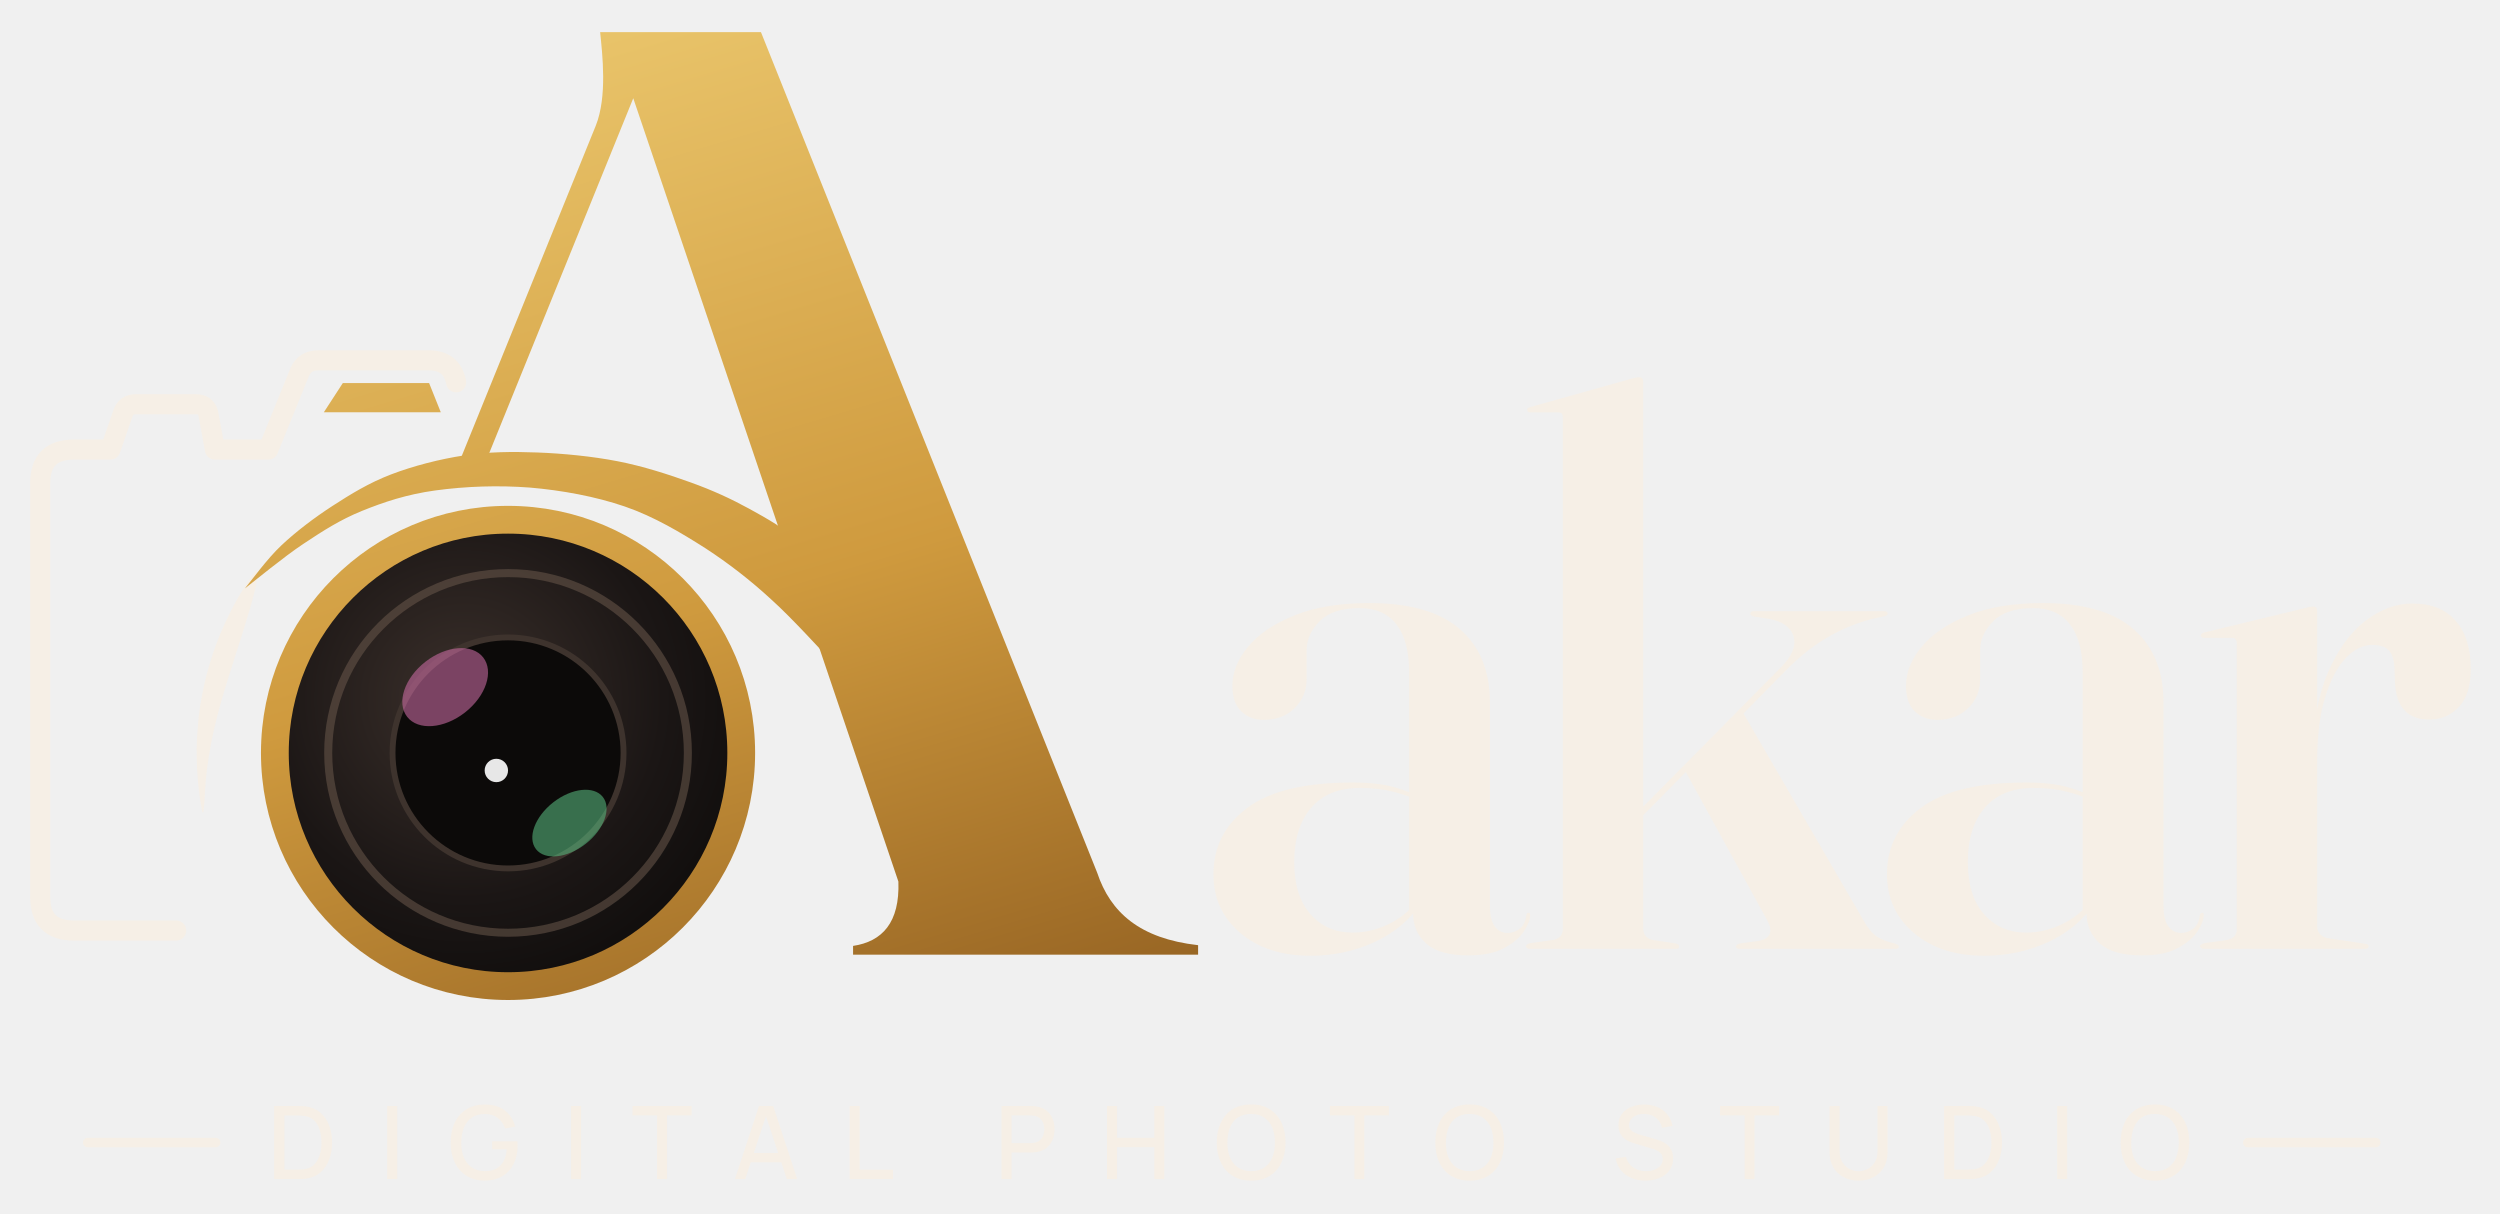
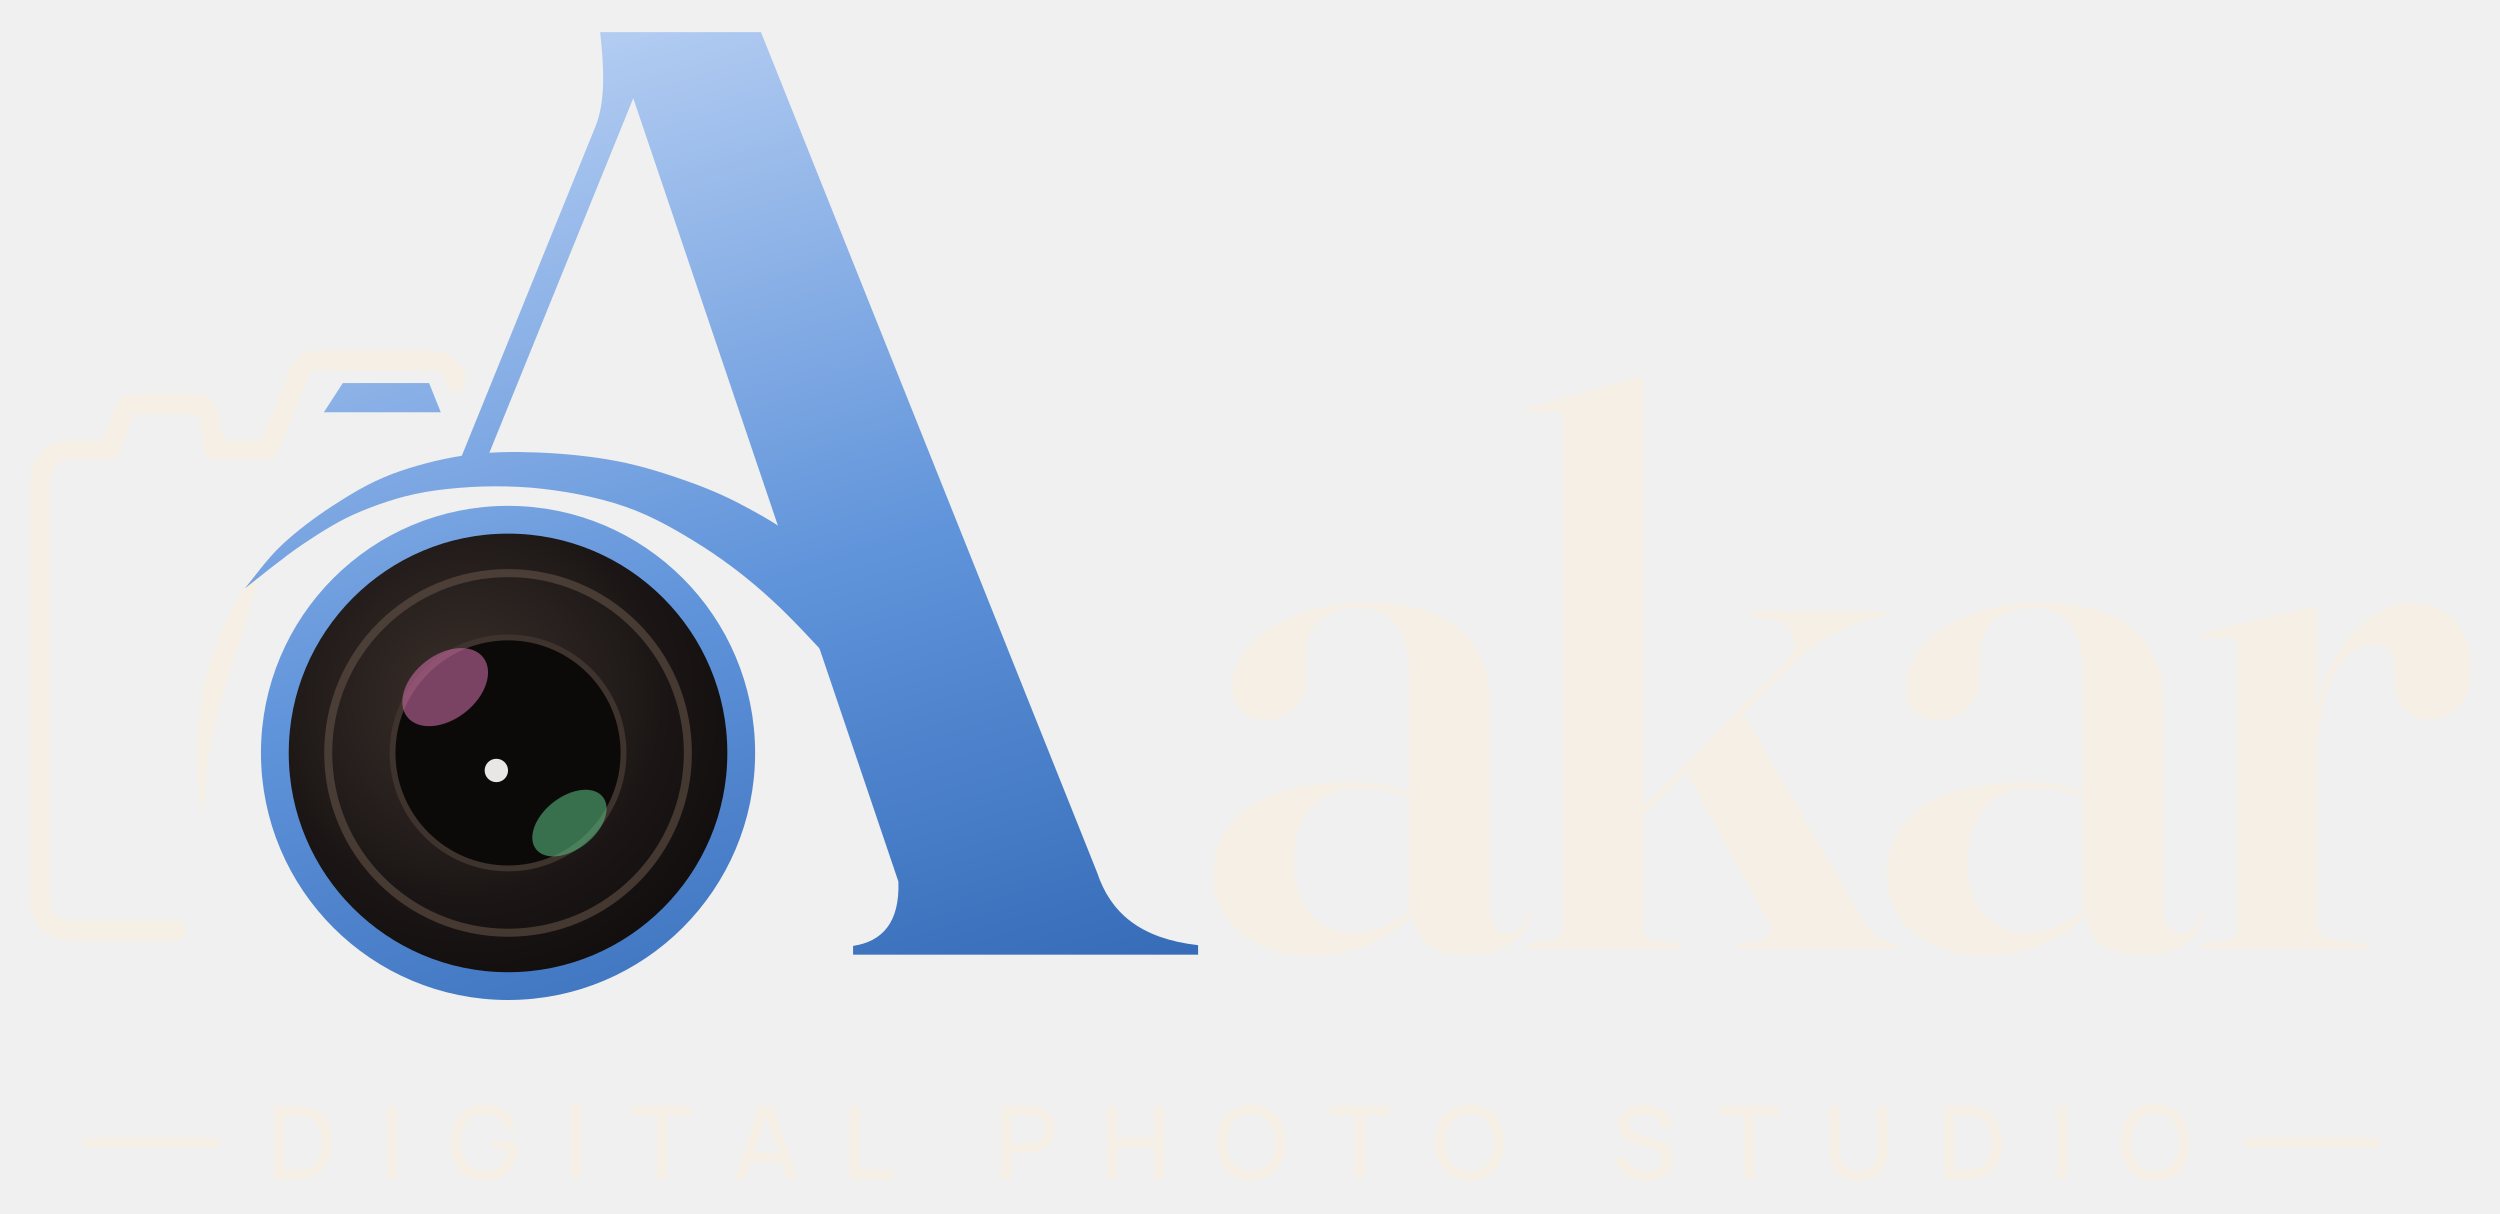
<svg xmlns="http://www.w3.org/2000/svg" width="342" height="166" role="img" viewBox="2.5 11 342 166">
  <defs>
    <radialGradient id="glass" cx=".4" cy=".38" r=".75">
      <stop offset="0" stop-color="#3b302b" />
      <stop offset=".6" stop-color="#1b1615" />
      <stop offset="1" stop-color="#0d0b0a" />
    </radialGradient>
    <linearGradient id="gold" x1="86" x2="132" y1="14" y2="168" gradientUnits="userSpaceOnUse">
-       <stop offset="0" stop-color="#e9c46a" />
-       <stop offset=".5" stop-color="#cf9a3e" />
-       <stop offset="1" stop-color="#8c5a1e" />
+       <stop offset="0" stop-color="#b4cdf2" />
+       <stop offset=".5" stop-color="#5f93da" />
+       <stop offset="1" stop-color="#2c62b0" />
    </linearGradient>
  </defs>
  <g id="camera" class="camera">
    <path fill="none" stroke="#f6efe6" stroke-linecap="round" stroke-linejoin="round" stroke-width="2.75" d="M26.6 138.3h-14q-4.6 0-4.6-4.6V77.1q0-4.6 4.6-4.6h5l1.7-4.9q.4-1.3 1.8-1.3h8.2q1.4 0 1.7 1.3l.9 4.9h7.3l4.3-10.6q.7-1.6 2.5-1.6h15.2q3.1 0 3.7 3" class="camera-body" />
    <path fill="#f6efe6" d="M37.54 88.96c-.14.2-.57.79-.84 1.19q-.41.6-.79 1.22l-.76 1.25-.71 1.27q-.34.64-.66 1.3a53 53 0 0 0-1.2 2.65l-.53 1.36q-.25.68-.48 1.37t-.43 1.39a37 37 0 0 0-.73 2.82q-.16.7-.29 1.43a33 33 0 0 0-.44 2.88 70 70 0 0 0-.23 2.9q-.04.72-.05 1.45a71 71 0 0 0 .07 2.91q.03.73.1 1.46.06.72.16 1.44.08.73.2 1.44l.25 1.44.15-.03.14-1.49.08-1.46.11-1.44.15-1.43.2-1.42q.1-.7.23-1.39l.26-1.39.3-1.36.32-1.35.35-1.34.37-1.32.38-1.31.4-1.3.4-1.29.41-1.29.41-1.29.41-1.29.42-1.31.41-1.31.4-1.34.4-1.36.37-1.4c.12-.48.26-.94.33-1.47s.06-1.42.08-1.7Z" class="camera-barrel" />
    <path fill="url(#gold)" d="m46.8 67.4 2.6-4h11.8l1.6 4Z" class="camera-flash" />
  </g>
  <g id="lens" class="lens">
    <circle id="lens-glass" cx="72" cy="114" r="30.3" fill="url(#glass)" class="lens-glass" />
    <circle cx="72" cy="114" r="24.6" fill="none" stroke="#6a574b" stroke-opacity=".55" stroke-width="1.1" />
    <circle cx="72" cy="114" r="15.8" fill="#0c0a09" stroke="#3e332d" stroke-width=".8" />
    <ellipse cx="63.4" cy="105" fill="#c46a9e" fill-opacity=".6" rx="6.6" ry="4.4" transform="rotate(-38 63.4 105)" />
    <ellipse cx="80.4" cy="123.6" fill="#55b27a" fill-opacity=".6" rx="5.8" ry="3.6" transform="rotate(-38 80.4 123.6)" />
    <circle cx="70.4" cy="116.4" r="1.6" fill="#fff" fill-opacity=".9" />
    <circle id="lens-rim" cx="72" cy="114" r="31.9" fill="none" stroke="url(#gold)" stroke-width="3.8" class="lens-rim" />
  </g>
  <g id="a-letter" fill="url(#gold)" class="a-letter">
    <path d="M84.6 15.4h22l46 115c1.8 5.4 5.8 9 13.8 9.9v1.3h-47.2v-1.2c4-.6 6.4-3.2 6.2-8.8L89.13 24.44 68.2 76h-3.6L84 28.2c1.6-4 .9-9.8.6-12.8" class="a-strokes" />
    <path d="M36 91.5c.83-.98 3-4.02 5-5.9s4.5-3.78 7-5.4 5-3.15 8-4.3 6.67-2.1 10-2.6 6.5-.53 10-.4 7.5.52 11 1.2 7 1.82 10 2.9 5.5 2.23 8 3.6 4.83 2.7 7 4.6 5 5.67 6 6.8l2 8-3.6 1.6c-1.4-1.43-5.5-6-8.4-8.6a68 68 0 0 0-9-7c-3.33-2.12-7-4.32-11-5.7s-8.67-2.23-13-2.6a62 62 0 0 0-13 .4c-3.83.53-7 1.58-10 2.8s-5.33 2.73-8 4.5-6.67 5.08-8 6.1" class="a-swash" />
  </g>
  <g id="wordmark" fill="#f6efe6" class="wordmark">
    <path d="M195.8 135.88v-.42l-.53.47v-32.96q0-4.28-1.72-6.53t-5.06-2.25q-3.7 0-5.47 1.8t-1.77 3.91v3.97q0 2.38-1.64 4-1.64 1.61-4.24 1.61-1.85 0-3.06-1.16-1.22-1.17-1.22-3.5 0-2.75 2.14-5.34t6.32-4.28q4.18-1.7 10.27-1.7 8.3 0 12.4 3.57 4.1 3.58 4.1 10.03v27.77q0 2.02.69 2.89t1.69.87q.96 0 1.7-.58t.9-1.85q.05-.21.13-.27.08-.05.13-.05.16 0 .21.05.06.06.06.27 0 .9-.85 2.19-.85 1.3-2.7 2.3-1.85 1.01-4.92 1.01-3.91 0-5.74-1.61-1.82-1.62-1.82-4.21m-27.3-5.29q0-5.61 4.63-9.07 4.62-3.47 14.41-3.47 3.49 0 5.77.66t4.18 1.67l-.37.37q-1.91-.9-3.97-1.43t-4.6-.53q-4.34 0-6.67 2.7t-2.33 7.46q0 4.6 2.23 7.12 2.22 2.51 5.76 2.51 2.44 0 4.82-1.11t3.96-3.18l.53.32q-2.32 3.44-6.37 5.29t-8.7 1.85q-5.93 0-9.61-3.12t-3.67-8.04" class="wordmark-a0" />
    <path d="M211.63 140.8q-.1 0-.23-.11-.14-.1-.14-.21 0-.16.16-.29t.53-.18l3.07-.43q.69-.16.98-.55.29-.4.29-.98V68.06q0-.32-.13-.48-.14-.16-.51-.16h-3.8q-.22 0-.32-.1t-.11-.27q0-.16.13-.24.14-.08.3-.13l13.96-3.91q.43-.11.61-.14l.34-.02q.27 0 .4.16.13.15.13.42V138q0 .63.32 1.03.32.39.95.55l3.12.48q.53.11.53.42 0 .32-.42.32Zm13.86-17.62 20.64-20.89q2.27-2.28 1.74-4.18-.53-1.91-3.33-2.44l-2.06-.32q-.32-.1-.43-.18t-.1-.24.13-.24.34-.08h17.78q.26 0 .4.08.13.08.13.24t-.16.27q-.16.1-.53.15-3.6.69-6.88 2.47-3.28 1.77-6.24 4.78l-20.9 21.22Zm15.29-14.97 16.72 28.83q.85 1.49 1.77 2.09.93.61 2.41.93.37.16.48.24t.1.24q0 .1-.1.18t-.32.08h-21.43q-.15 0-.29-.08t-.13-.24.16-.26q.16-.11.42-.16l2.38-.32q1.27-.21 1.62-.92.34-.72-.29-1.88l-11.33-20.63Z" class="wordmark-k1" />
    <path d="M287.94 135.88v-.42l-.53.47v-32.96q0-4.28-1.72-6.53t-5.05-2.25q-3.7 0-5.47 1.8-1.78 1.8-1.78 3.91v3.97q0 2.38-1.64 4-1.64 1.61-4.23 1.61-1.85 0-3.07-1.16-1.21-1.17-1.21-3.5 0-2.75 2.14-5.34t6.32-4.28q4.18-1.7 10.26-1.7 8.31 0 12.41 3.57 4.1 3.58 4.1 10.03v27.77q0 2.02.69 2.89t1.69.87q.95 0 1.69-.58t.9-1.85q.06-.21.14-.27.07-.05.13-.05.16 0 .21.05t.05.27q0 .9-.84 2.19-.85 1.3-2.7 2.3-1.85 1.01-4.92 1.01-3.92 0-5.74-1.61-1.83-1.62-1.83-4.21m-27.3-5.29q0-5.61 4.63-9.07 4.63-3.47 14.42-3.47 3.49 0 5.77.66t4.18 1.67l-.38.37q-1.9-.9-3.96-1.43t-4.61-.53q-4.33 0-6.66 2.7t-2.33 7.46q0 4.6 2.22 7.12 2.22 2.51 5.77 2.51 2.43 0 4.81-1.11t3.97-3.18l.53.32q-2.33 3.44-6.37 5.29t-8.71 1.85q-5.92 0-9.6-3.12t-3.68-8.04" class="wordmark-a2" />
    <path d="M318.91 114.93q0-7.09 2.01-11.82t5.13-7.15q3.12-2.4 6.46-2.4 3.86 0 5.92 2.35t2.07 6.59q0 3.49-1.62 5.21-1.61 1.72-4.04 1.72-2.28 0-3.44-1.3-1.17-1.29-1.27-3.83l-.06-1.59q0-1.75-.68-2.62t-2.38-.87q-1.86 0-3.58 1.77-1.71 1.77-2.83 5.32-1.11 3.54-1.11 8.88Zm.58-20.32v43.12q0 .58.35 1.01.34.42.98.58l5.23.79q.32.06.4.13t.08.24q0 .11-.11.21-.1.11-.37.11h-22.06q-.21 0-.37-.13t-.16-.24.19-.24.5-.18l3.07-.43q.69-.16.98-.53t.29-.84v-39.2q0-.32-.13-.53-.14-.22-.51-.22h-3.91q-.11 0-.24-.1t-.13-.21q0-.16.13-.27.13-.1.35-.16l13.96-3.38q.37-.11.58-.13.22-.03.37-.03.32 0 .43.18.1.19.1.45" class="wordmark-r3" />
  </g>
  <g id="rules" stroke="#f6efe6" stroke-linecap="round" stroke-width="1.3" class="rules">
    <path d="M14.5 167.3H32" />
    <path d="M310 167.3h17.5" />
  </g>
  <path id="label" fill="#f6efe6" d="M.97 0v-10h3.11l.53.01q.38 0 .72.05 1.17.16 1.97.85.79.69 1.2 1.75.4 1.07.4 2.34 0 1.28-.4 2.34Q8.09-1.59 7.3-.9q-.8.68-1.97.84-.34.05-.72.05L4.08 0Zm1.41-1.3h1.7l.58-.01q.33-.02.57-.07.78-.14 1.27-.67.49-.52.72-1.29.23-.78.23-1.66 0-.9-.23-1.68T6.5-7.97t-1.27-.65q-.24-.05-.57-.07l-.58-.01h-1.7ZM16.44 0v-10h1.37V0Zm13.31.21q-1.02 0-1.87-.36-.84-.35-1.46-1.02-.62-.68-.96-1.64-.34-.97-.34-2.19 0-1.6.58-2.77t1.63-1.8q1.04-.63 2.42-.63 1.73 0 2.77.8 1.05.81 1.43 2.22l-1.38.26q-.31-.9-1-1.44-.7-.54-1.75-.54-1.08-.01-1.8.48t-1.08 1.37T26.57-5t.36 2.04 1.08 1.37 1.81.5q.91.01 1.54-.34t.99-1.01.45-1.63h-2.01v-1.1h3.46q.02.13.02.33l.01.26q0 1.38-.52 2.46-.53 1.09-1.54 1.71-1.02.62-2.47.62M41.59 0v-10h1.37V0Zm11.77 0v-8.71H50V-10h8.08v1.29h-3.36V0Zm10.65 0 3.29-10h1.94l3.29 10h-1.42l-3.05-9.19h.38L65.42 0Zm1.65-2.29v-1.28h5.22v1.28ZM79.7 0v-10h1.37v8.71h4.57V0Zm20.78 0v-10h4l.36.01q.21.01.4.05.83.12 1.38.56.56.44.84 1.1t.27 1.46q0 .81-.28 1.47t-.83 1.1q-.56.43-1.38.56-.19.03-.41.04l-.35.02h-2.63V0Zm1.37-4.92h2.59l.3-.02q.17-.01.32-.05.46-.11.74-.39t.41-.67q.13-.38.13-.77 0-.38-.13-.76-.13-.39-.41-.67t-.74-.4q-.15-.03-.32-.04l-.3-.02h-2.59ZM114.91 0v-10h1.37v4.35h5.1V-10h1.37V0h-1.37v-4.36h-5.1V0Zm19.72.21q-1.5 0-2.55-.66t-1.6-1.83q-.56-1.18-.56-2.72t.56-2.72 1.6-1.83 2.55-.66 2.54.66q1.05.66 1.61 1.83.55 1.18.55 2.72t-.55 2.72-1.61 1.83q-1.04.66-2.54.66m0-1.3q1.08.01 1.8-.49.72-.49 1.09-1.37.36-.88.36-2.05t-.36-2.04-1.09-1.37-1.8-.5-1.81.48-1.08 1.38q-.36.88-.36 2.05-.01 1.17.35 2.04t1.09 1.37q.72.49 1.81.5M148.75 0v-8.71h-3.36V-10h8.08v1.29h-3.36V0Zm15.77.21q-1.5 0-2.55-.66t-1.6-1.83-.55-2.72.55-2.72 1.6-1.83 2.55-.66 2.55.66 1.6 1.83.55 2.72-.55 2.72q-.56 1.17-1.6 1.83-1.05.66-2.55.66m0-1.3q1.08.01 1.8-.49.73-.49 1.09-1.37t.36-2.05-.36-2.04-1.09-1.37-1.8-.5q-1.09-.01-1.8.48-.72.49-1.08 1.38T161.27-5t.35 2.04 1.09 1.37q.72.49 1.81.5m24.04 1.3q-1.08 0-1.94-.37t-1.41-1.05-.72-1.62l1.41-.22q.24.93.98 1.45t1.74.52q.64 0 1.16-.2.53-.2.84-.57t.31-.89q0-.3-.1-.52t-.28-.38-.42-.28-.51-.2l-2.56-.76q-.39-.11-.78-.29-.38-.18-.7-.47t-.51-.71-.2-1.01q0-.91.47-1.55.47-.63 1.27-.96.81-.33 1.81-.33 1.02.01 1.82.36.79.35 1.32 1t.72 1.56l-1.45.26q-.11-.58-.46-1-.34-.42-.85-.65t-1.12-.24q-.57-.01-1.05.18-.47.2-.75.53-.28.34-.28.78 0 .43.25.7t.62.42.73.25l1.86.54q.34.09.78.25t.85.45.67.78q.27.47.27 1.2 0 .75-.3 1.31t-.82.95-1.22.58q-.68.2-1.45.2M202.13 0v-8.71h-3.36V-10h8.09v1.29h-3.37V0Zm15.59.21q-1.17 0-2.06-.48t-1.4-1.35-.51-2.05v-6.32l1.38-.01v6.25q0 .66.23 1.16.23.51.6.84.38.33.83.5.46.17.93.17t.94-.17.83-.5.6-.84q.22-.5.22-1.16V-10h1.38v6.33q0 1.18-.5 2.05-.51.86-1.4 1.35-.9.48-2.07.48m11.7-.21v-10h3.11l.53.01q.37 0 .72.05 1.17.16 1.96.85.8.69 1.2 1.75.41 1.07.41 2.34 0 1.28-.41 2.34-.4 1.07-1.2 1.76t-1.96.84q-.34.05-.72.05l-.53.01Zm1.4-1.3h1.71l.58-.01q.32-.02.57-.07.78-.14 1.27-.67.49-.52.72-1.29.23-.78.23-1.66 0-.9-.23-1.68t-.73-1.29q-.48-.52-1.26-.65-.25-.05-.58-.07l-.57-.01h-1.71ZM244.89 0v-10h1.37V0Zm13.38.21q-1.49 0-2.54-.66-1.06-.66-1.61-1.83-.55-1.18-.55-2.72t.55-2.72 1.61-1.83 2.54-.66q1.5 0 2.55.66t1.6 1.83.55 2.72-.55 2.72-1.6 1.83-2.55.66m0-1.3q1.08.01 1.81-.49.72-.49 1.08-1.37t.37-2.05-.37-2.04q-.36-.88-1.08-1.37t-1.81-.5-1.8.48q-.72.49-1.08 1.38T255.02-5t.35 2.04q.37.88 1.09 1.37t1.81.5" class="label" transform="translate(39.03 172.3)" />
</svg>
